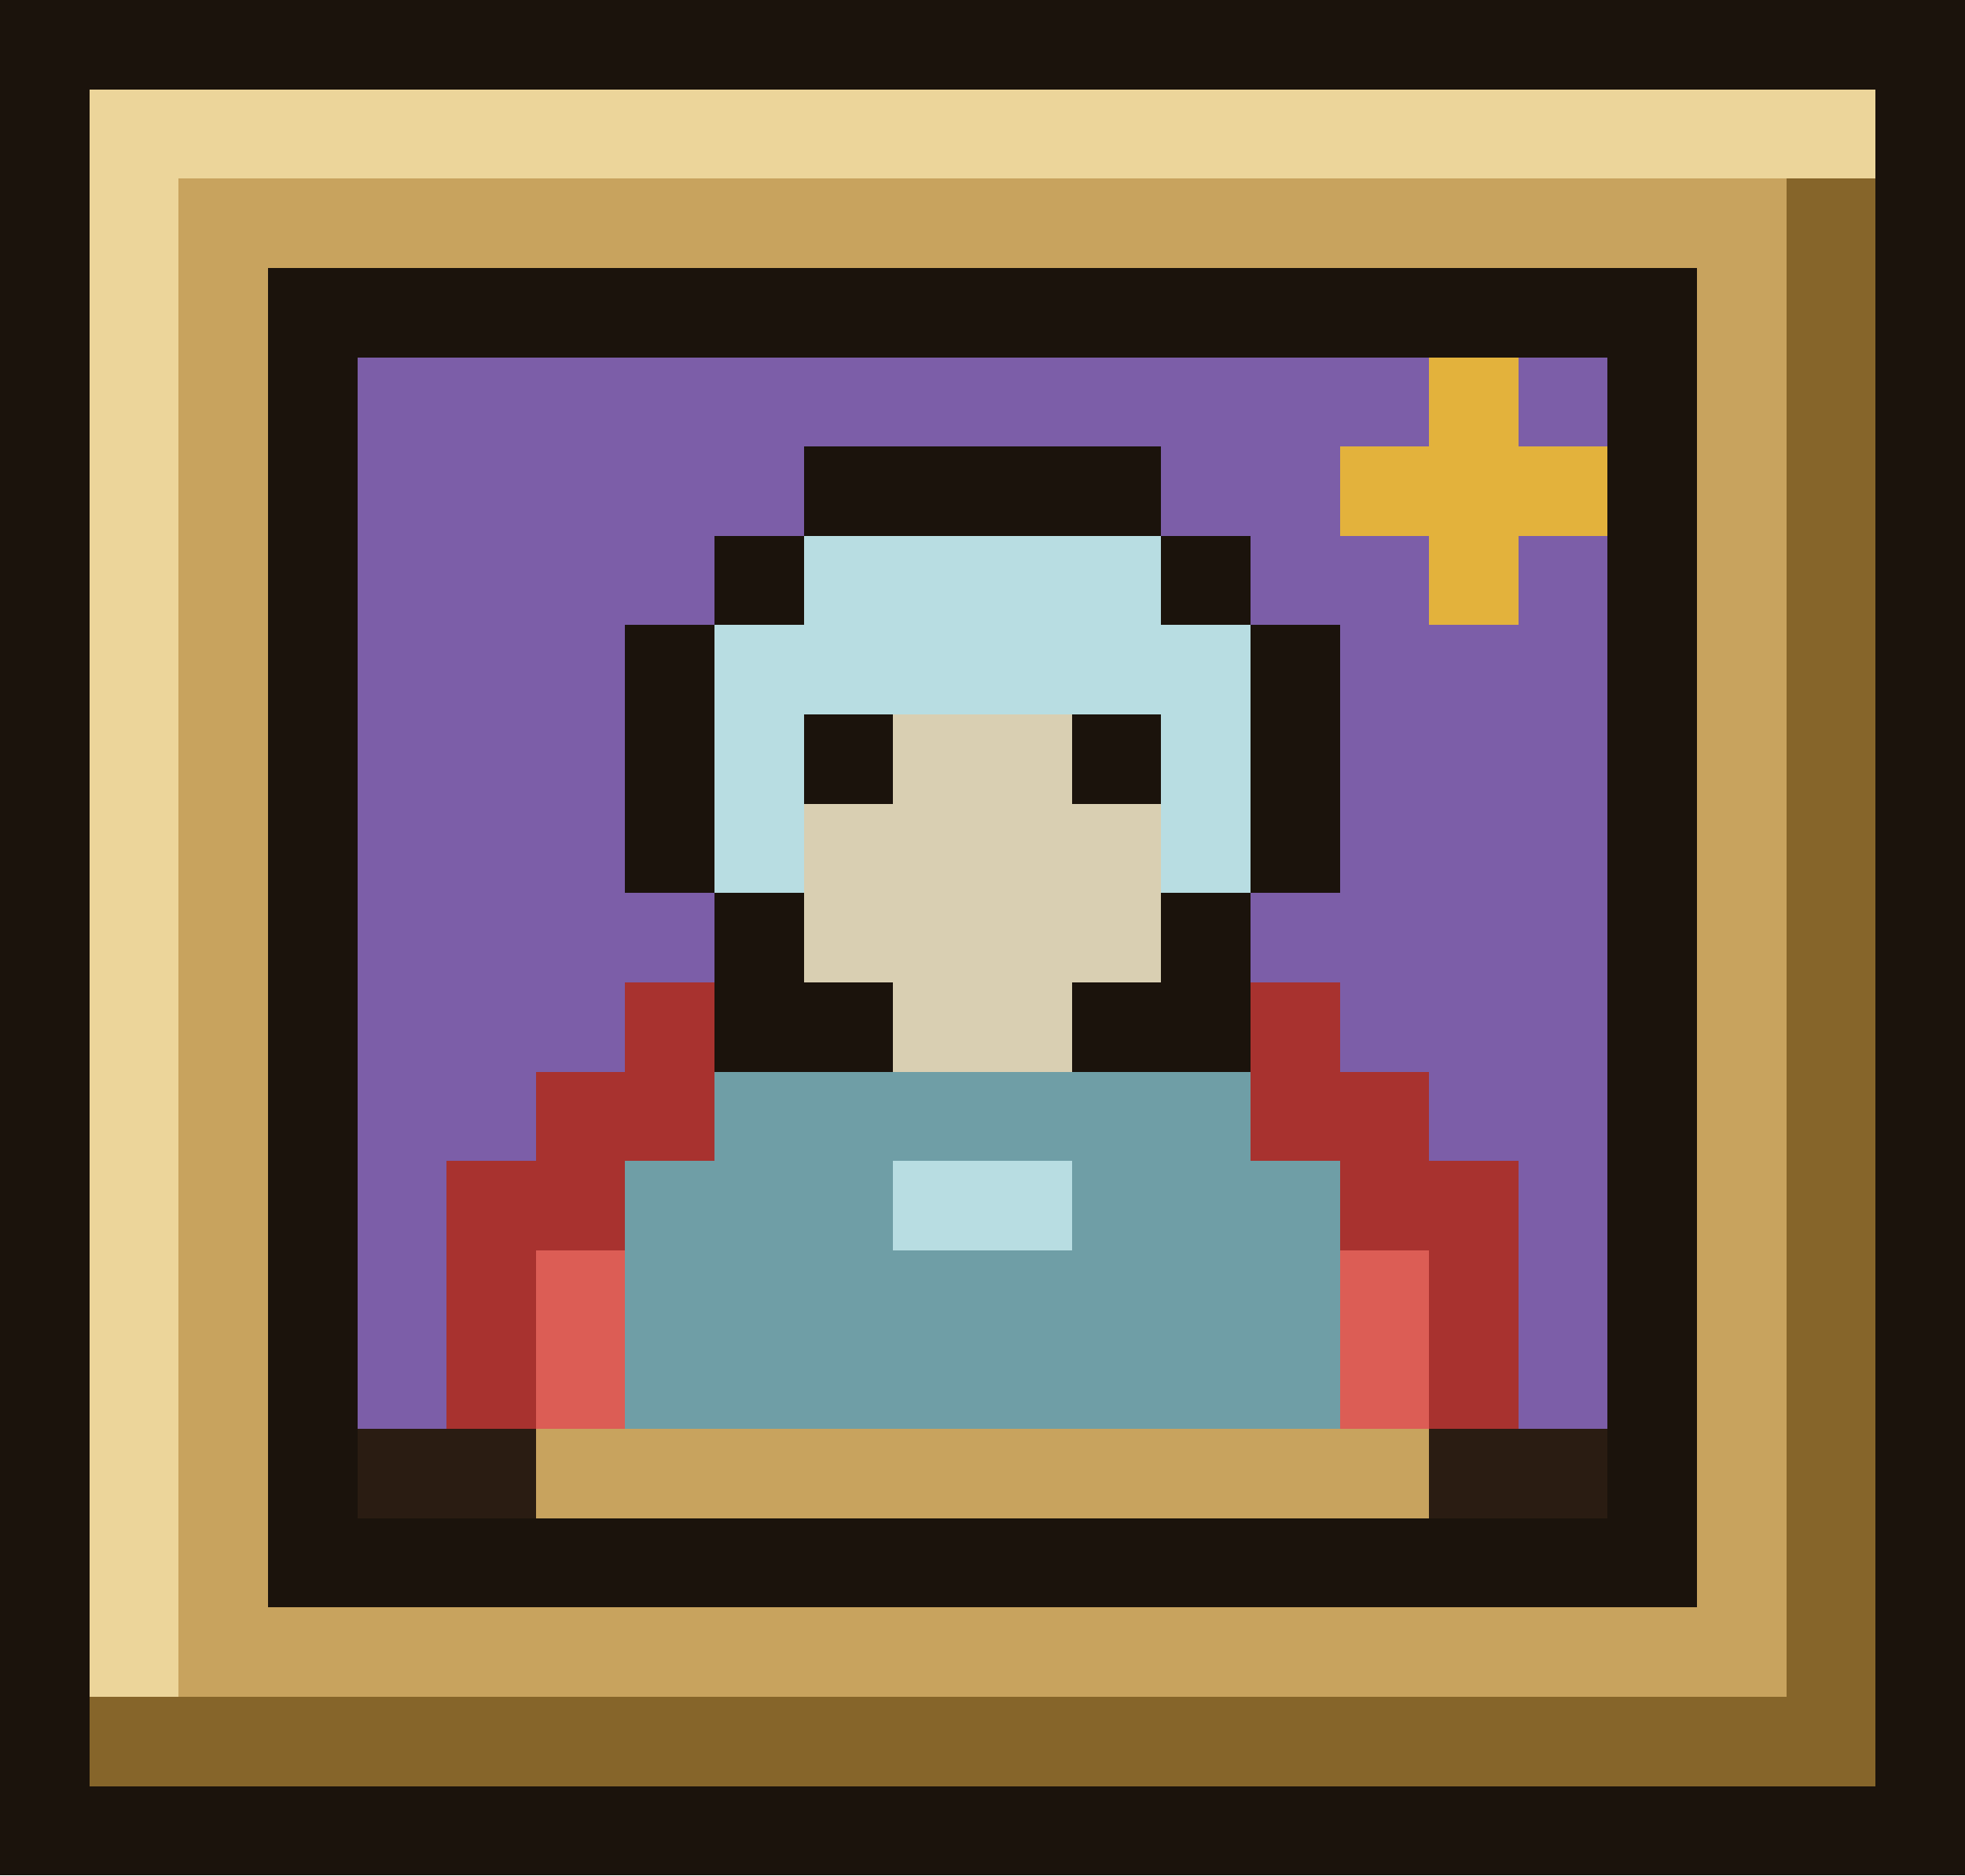
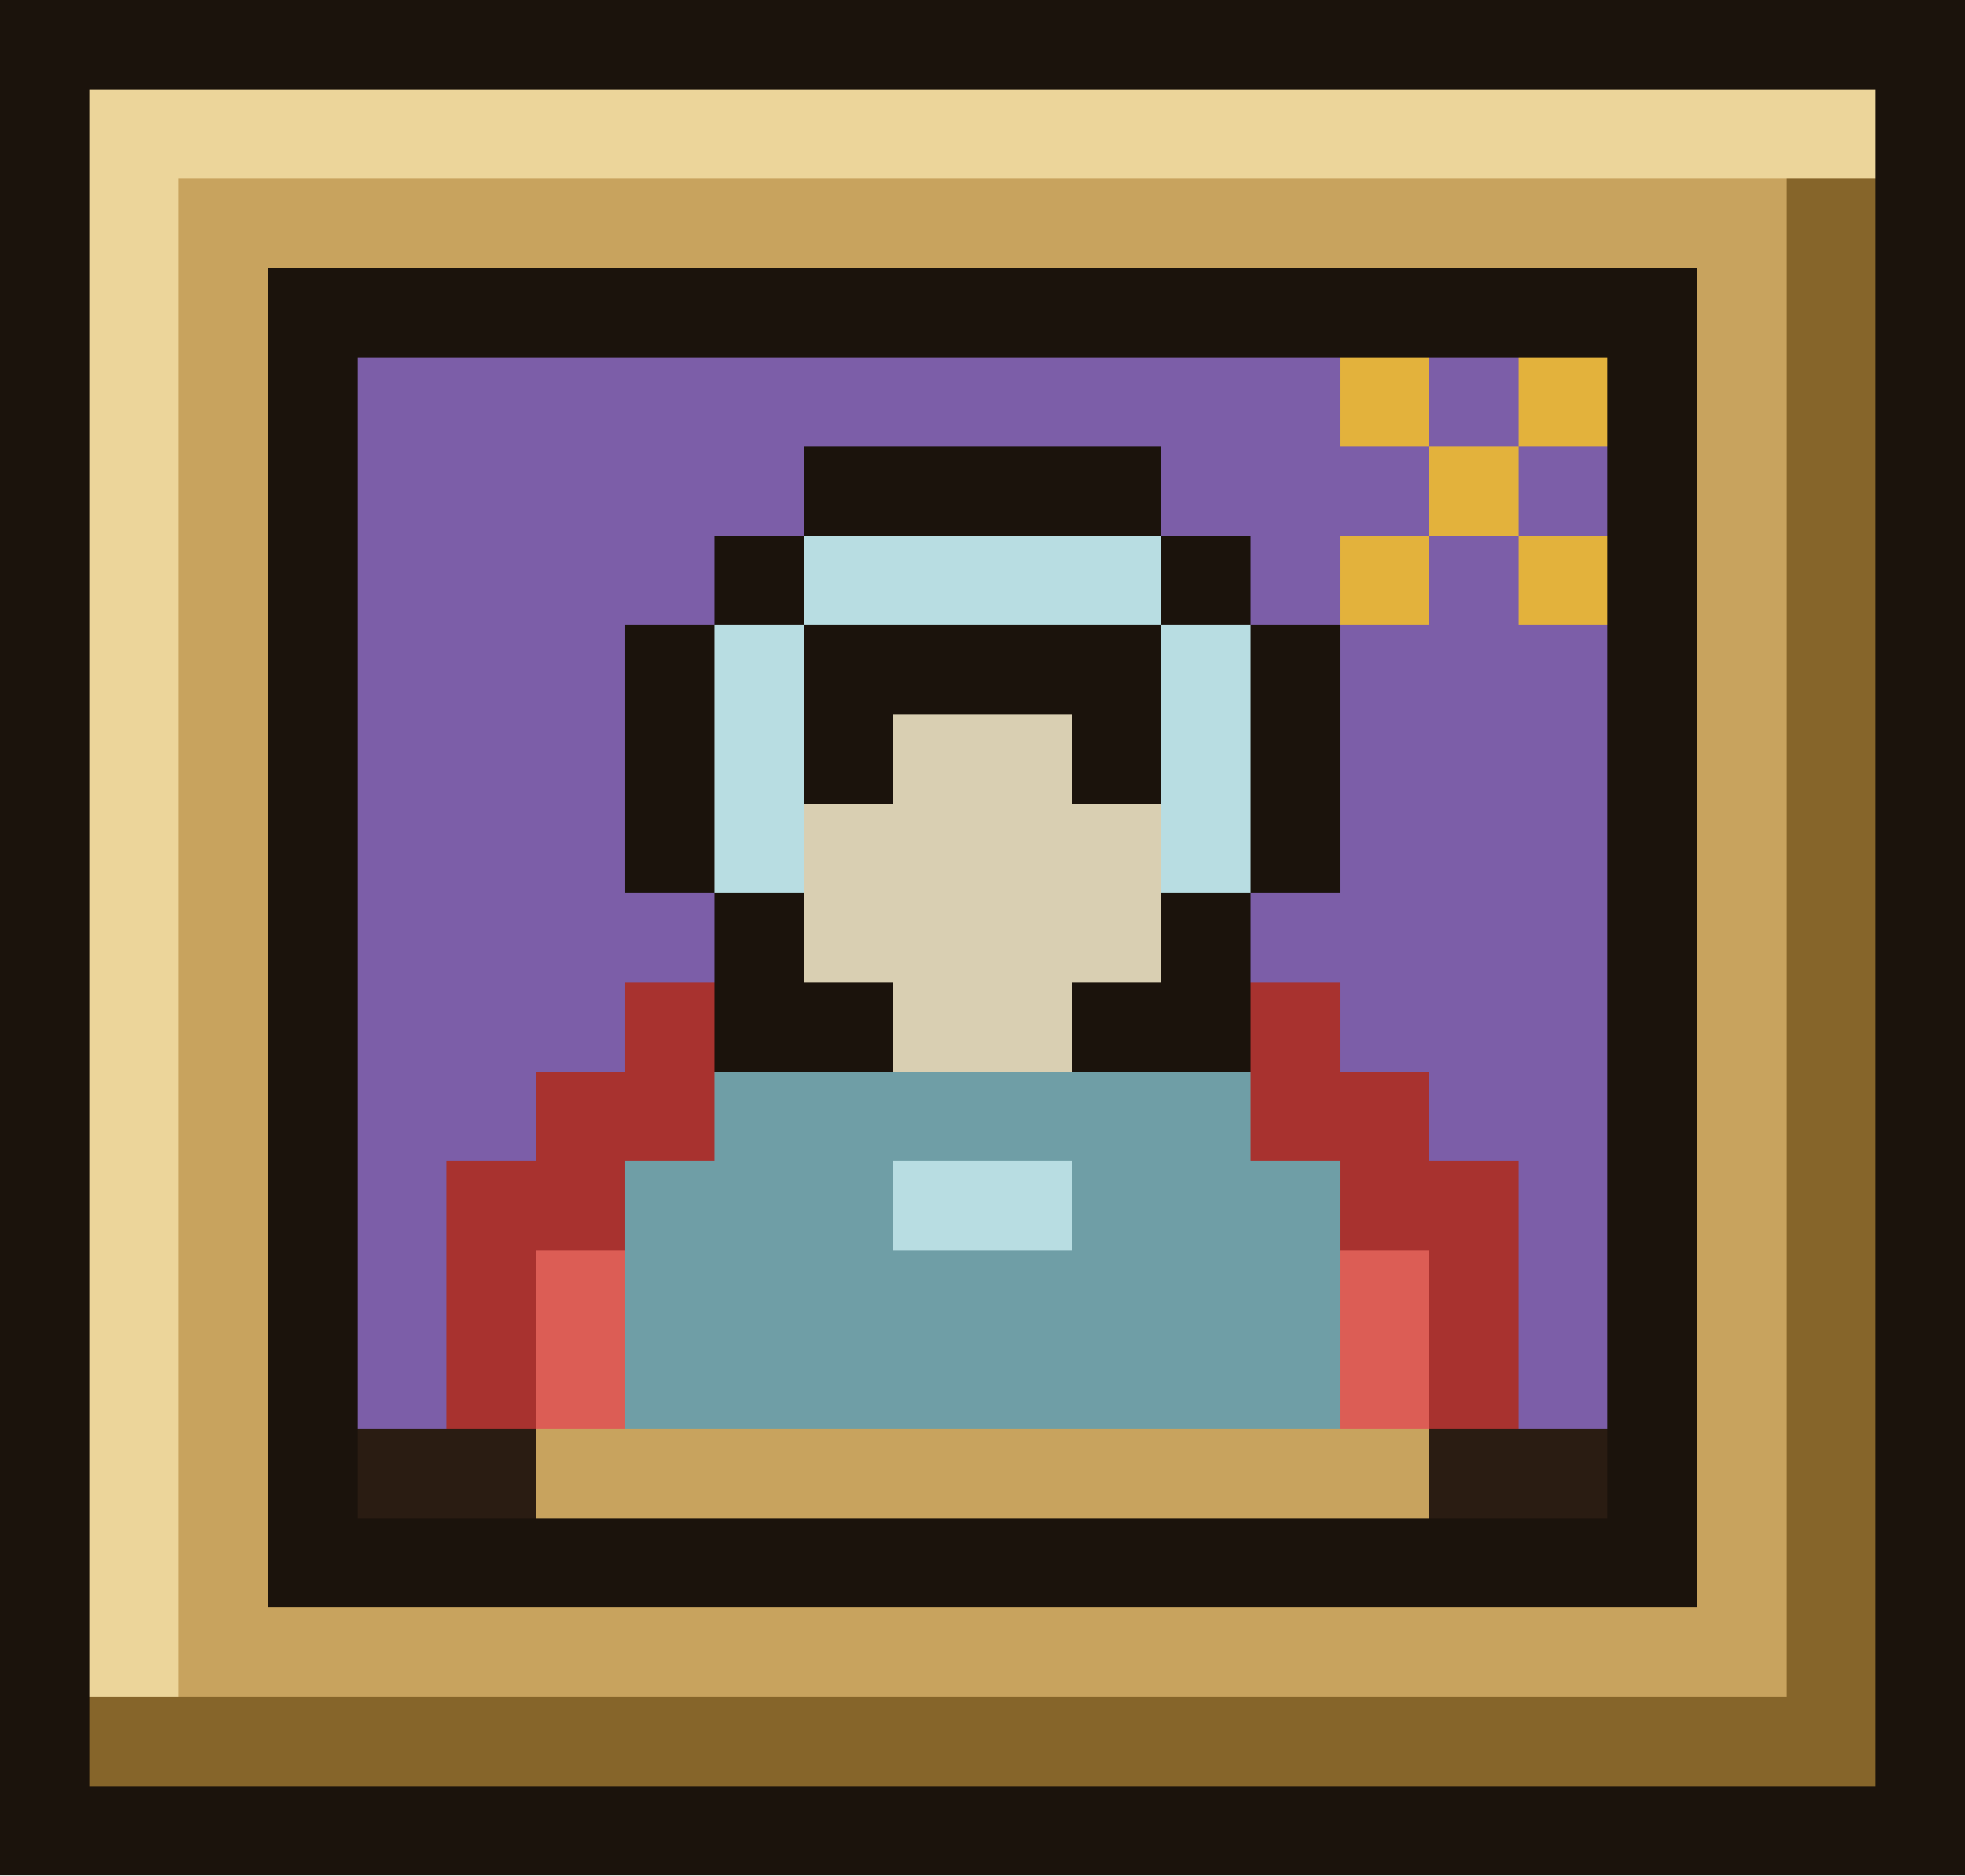
<svg xmlns="http://www.w3.org/2000/svg" viewBox="0 0 22 21" width="88" height="84" shape-rendering="crispEdges">
  <rect x="0" y="0" width="22" height="1" fill="#1b130c" />
  <rect x="0" y="1" width="1" height="1" fill="#1b130c" />
  <rect x="1" y="1" width="20" height="1" fill="#ecd59a" />
  <rect x="21" y="1" width="1" height="1" fill="#1b130c" />
  <rect x="0" y="2" width="1" height="1" fill="#1b130c" />
  <rect x="1" y="2" width="1" height="1" fill="#ecd59a" />
  <rect x="2" y="2" width="18" height="1" fill="#c8a35e" />
  <rect x="20" y="2" width="1" height="1" fill="#86652a" />
  <rect x="21" y="2" width="1" height="1" fill="#1b130c" />
  <rect x="0" y="3" width="1" height="1" fill="#1b130c" />
  <rect x="1" y="3" width="1" height="1" fill="#ecd59a" />
  <rect x="2" y="3" width="1" height="1" fill="#c8a35e" />
  <rect x="3" y="3" width="16" height="1" fill="#1b130c" />
  <rect x="19" y="3" width="1" height="1" fill="#c8a35e" />
  <rect x="20" y="3" width="1" height="1" fill="#86652a" />
  <rect x="21" y="3" width="1" height="1" fill="#1b130c" />
  <rect x="0" y="4" width="1" height="1" fill="#1b130c" />
  <rect x="1" y="4" width="1" height="1" fill="#ecd59a" />
  <rect x="2" y="4" width="1" height="1" fill="#c8a35e" />
  <rect x="3" y="4" width="1" height="1" fill="#1b130c" />
-   <rect x="4" y="4" width="12" height="1" fill="#7c5ea8" />
-   <rect x="16" y="4" width="1" height="1" fill="#e3b23c" />
-   <rect x="17" y="4" width="1" height="1" fill="#7c5ea8" />
+   <rect x="4" y="4" width="11" height="1" fill="#7c5ea8" />
+   <rect x="15" y="4" width="1" height="1" fill="#e3b23c" />
+   <rect x="16" y="4" width="1" height="1" fill="#7c5ea8" />
+   <rect x="17" y="4" width="1" height="1" fill="#e3b23c" />
  <rect x="18" y="4" width="1" height="1" fill="#1b130c" />
  <rect x="19" y="4" width="1" height="1" fill="#c8a35e" />
  <rect x="20" y="4" width="1" height="1" fill="#86652a" />
  <rect x="21" y="4" width="1" height="1" fill="#1b130c" />
  <rect x="0" y="5" width="1" height="1" fill="#1b130c" />
  <rect x="1" y="5" width="1" height="1" fill="#ecd59a" />
  <rect x="2" y="5" width="1" height="1" fill="#c8a35e" />
  <rect x="3" y="5" width="1" height="1" fill="#1b130c" />
  <rect x="4" y="5" width="5" height="1" fill="#7c5ea8" />
  <rect x="9" y="5" width="4" height="1" fill="#1b130c" />
-   <rect x="13" y="5" width="2" height="1" fill="#7c5ea8" />
-   <rect x="15" y="5" width="3" height="1" fill="#e3b23c" />
+   <rect x="13" y="5" width="3" height="1" fill="#7c5ea8" />
+   <rect x="16" y="5" width="1" height="1" fill="#e3b23c" />
+   <rect x="17" y="5" width="1" height="1" fill="#7c5ea8" />
  <rect x="18" y="5" width="1" height="1" fill="#1b130c" />
  <rect x="19" y="5" width="1" height="1" fill="#c8a35e" />
  <rect x="20" y="5" width="1" height="1" fill="#86652a" />
  <rect x="21" y="5" width="1" height="1" fill="#1b130c" />
  <rect x="0" y="6" width="1" height="1" fill="#1b130c" />
  <rect x="1" y="6" width="1" height="1" fill="#ecd59a" />
  <rect x="2" y="6" width="1" height="1" fill="#c8a35e" />
  <rect x="3" y="6" width="1" height="1" fill="#1b130c" />
  <rect x="4" y="6" width="4" height="1" fill="#7c5ea8" />
  <rect x="8" y="6" width="1" height="1" fill="#1b130c" />
  <rect x="9" y="6" width="4" height="1" fill="#b8dde2" />
  <rect x="13" y="6" width="1" height="1" fill="#1b130c" />
-   <rect x="14" y="6" width="2" height="1" fill="#7c5ea8" />
-   <rect x="16" y="6" width="1" height="1" fill="#e3b23c" />
-   <rect x="17" y="6" width="1" height="1" fill="#7c5ea8" />
+   <rect x="14" y="6" width="1" height="1" fill="#7c5ea8" />
+   <rect x="15" y="6" width="1" height="1" fill="#e3b23c" />
+   <rect x="16" y="6" width="1" height="1" fill="#7c5ea8" />
+   <rect x="17" y="6" width="1" height="1" fill="#e3b23c" />
  <rect x="18" y="6" width="1" height="1" fill="#1b130c" />
  <rect x="19" y="6" width="1" height="1" fill="#c8a35e" />
  <rect x="20" y="6" width="1" height="1" fill="#86652a" />
  <rect x="21" y="6" width="1" height="1" fill="#1b130c" />
  <rect x="0" y="7" width="1" height="1" fill="#1b130c" />
  <rect x="1" y="7" width="1" height="1" fill="#ecd59a" />
  <rect x="2" y="7" width="1" height="1" fill="#c8a35e" />
  <rect x="3" y="7" width="1" height="1" fill="#1b130c" />
  <rect x="4" y="7" width="3" height="1" fill="#7c5ea8" />
  <rect x="7" y="7" width="1" height="1" fill="#1b130c" />
-   <rect x="8" y="7" width="6" height="1" fill="#b8dde2" />
+   <rect x="8" y="7" width="1" height="1" fill="#b8dde2" />
+   <rect x="9" y="7" width="4" height="1" fill="#1b130c" />
+   <rect x="13" y="7" width="1" height="1" fill="#b8dde2" />
  <rect x="14" y="7" width="1" height="1" fill="#1b130c" />
  <rect x="15" y="7" width="3" height="1" fill="#7c5ea8" />
  <rect x="18" y="7" width="1" height="1" fill="#1b130c" />
  <rect x="19" y="7" width="1" height="1" fill="#c8a35e" />
  <rect x="20" y="7" width="1" height="1" fill="#86652a" />
  <rect x="21" y="7" width="1" height="1" fill="#1b130c" />
  <rect x="0" y="8" width="1" height="1" fill="#1b130c" />
  <rect x="1" y="8" width="1" height="1" fill="#ecd59a" />
  <rect x="2" y="8" width="1" height="1" fill="#c8a35e" />
  <rect x="3" y="8" width="1" height="1" fill="#1b130c" />
  <rect x="4" y="8" width="3" height="1" fill="#7c5ea8" />
  <rect x="7" y="8" width="1" height="1" fill="#1b130c" />
  <rect x="8" y="8" width="1" height="1" fill="#b8dde2" />
  <rect x="9" y="8" width="1" height="1" fill="#1b130c" />
  <rect x="10" y="8" width="2" height="1" fill="#d9cfb2" />
  <rect x="12" y="8" width="1" height="1" fill="#1b130c" />
  <rect x="13" y="8" width="1" height="1" fill="#b8dde2" />
  <rect x="14" y="8" width="1" height="1" fill="#1b130c" />
  <rect x="15" y="8" width="3" height="1" fill="#7c5ea8" />
  <rect x="18" y="8" width="1" height="1" fill="#1b130c" />
  <rect x="19" y="8" width="1" height="1" fill="#c8a35e" />
  <rect x="20" y="8" width="1" height="1" fill="#86652a" />
  <rect x="21" y="8" width="1" height="1" fill="#1b130c" />
  <rect x="0" y="9" width="1" height="1" fill="#1b130c" />
  <rect x="1" y="9" width="1" height="1" fill="#ecd59a" />
  <rect x="2" y="9" width="1" height="1" fill="#c8a35e" />
  <rect x="3" y="9" width="1" height="1" fill="#1b130c" />
  <rect x="4" y="9" width="3" height="1" fill="#7c5ea8" />
  <rect x="7" y="9" width="1" height="1" fill="#1b130c" />
  <rect x="8" y="9" width="1" height="1" fill="#b8dde2" />
  <rect x="9" y="9" width="4" height="1" fill="#d9cfb2" />
  <rect x="13" y="9" width="1" height="1" fill="#b8dde2" />
  <rect x="14" y="9" width="1" height="1" fill="#1b130c" />
  <rect x="15" y="9" width="3" height="1" fill="#7c5ea8" />
  <rect x="18" y="9" width="1" height="1" fill="#1b130c" />
  <rect x="19" y="9" width="1" height="1" fill="#c8a35e" />
  <rect x="20" y="9" width="1" height="1" fill="#86652a" />
  <rect x="21" y="9" width="1" height="1" fill="#1b130c" />
  <rect x="0" y="10" width="1" height="1" fill="#1b130c" />
  <rect x="1" y="10" width="1" height="1" fill="#ecd59a" />
  <rect x="2" y="10" width="1" height="1" fill="#c8a35e" />
  <rect x="3" y="10" width="1" height="1" fill="#1b130c" />
  <rect x="4" y="10" width="4" height="1" fill="#7c5ea8" />
  <rect x="8" y="10" width="1" height="1" fill="#1b130c" />
  <rect x="9" y="10" width="4" height="1" fill="#d9cfb2" />
  <rect x="13" y="10" width="1" height="1" fill="#1b130c" />
  <rect x="14" y="10" width="4" height="1" fill="#7c5ea8" />
  <rect x="18" y="10" width="1" height="1" fill="#1b130c" />
  <rect x="19" y="10" width="1" height="1" fill="#c8a35e" />
  <rect x="20" y="10" width="1" height="1" fill="#86652a" />
  <rect x="21" y="10" width="1" height="1" fill="#1b130c" />
  <rect x="0" y="11" width="1" height="1" fill="#1b130c" />
  <rect x="1" y="11" width="1" height="1" fill="#ecd59a" />
  <rect x="2" y="11" width="1" height="1" fill="#c8a35e" />
  <rect x="3" y="11" width="1" height="1" fill="#1b130c" />
  <rect x="4" y="11" width="3" height="1" fill="#7c5ea8" />
  <rect x="7" y="11" width="1" height="1" fill="#a8322f" />
  <rect x="8" y="11" width="2" height="1" fill="#1b130c" />
  <rect x="10" y="11" width="2" height="1" fill="#d9cfb2" />
  <rect x="12" y="11" width="2" height="1" fill="#1b130c" />
  <rect x="14" y="11" width="1" height="1" fill="#a8322f" />
  <rect x="15" y="11" width="3" height="1" fill="#7c5ea8" />
  <rect x="18" y="11" width="1" height="1" fill="#1b130c" />
  <rect x="19" y="11" width="1" height="1" fill="#c8a35e" />
  <rect x="20" y="11" width="1" height="1" fill="#86652a" />
  <rect x="21" y="11" width="1" height="1" fill="#1b130c" />
  <rect x="0" y="12" width="1" height="1" fill="#1b130c" />
  <rect x="1" y="12" width="1" height="1" fill="#ecd59a" />
  <rect x="2" y="12" width="1" height="1" fill="#c8a35e" />
  <rect x="3" y="12" width="1" height="1" fill="#1b130c" />
  <rect x="4" y="12" width="2" height="1" fill="#7c5ea8" />
  <rect x="6" y="12" width="2" height="1" fill="#a8322f" />
  <rect x="8" y="12" width="6" height="1" fill="#6f9ea6" />
  <rect x="14" y="12" width="2" height="1" fill="#a8322f" />
  <rect x="16" y="12" width="2" height="1" fill="#7c5ea8" />
  <rect x="18" y="12" width="1" height="1" fill="#1b130c" />
  <rect x="19" y="12" width="1" height="1" fill="#c8a35e" />
  <rect x="20" y="12" width="1" height="1" fill="#86652a" />
  <rect x="21" y="12" width="1" height="1" fill="#1b130c" />
  <rect x="0" y="13" width="1" height="1" fill="#1b130c" />
  <rect x="1" y="13" width="1" height="1" fill="#ecd59a" />
  <rect x="2" y="13" width="1" height="1" fill="#c8a35e" />
  <rect x="3" y="13" width="1" height="1" fill="#1b130c" />
  <rect x="4" y="13" width="1" height="1" fill="#7c5ea8" />
  <rect x="5" y="13" width="2" height="1" fill="#a8322f" />
  <rect x="7" y="13" width="3" height="1" fill="#6f9ea6" />
  <rect x="10" y="13" width="2" height="1" fill="#b8dde2" />
  <rect x="12" y="13" width="3" height="1" fill="#6f9ea6" />
  <rect x="15" y="13" width="2" height="1" fill="#a8322f" />
  <rect x="17" y="13" width="1" height="1" fill="#7c5ea8" />
  <rect x="18" y="13" width="1" height="1" fill="#1b130c" />
  <rect x="19" y="13" width="1" height="1" fill="#c8a35e" />
  <rect x="20" y="13" width="1" height="1" fill="#86652a" />
  <rect x="21" y="13" width="1" height="1" fill="#1b130c" />
  <rect x="0" y="14" width="1" height="1" fill="#1b130c" />
  <rect x="1" y="14" width="1" height="1" fill="#ecd59a" />
  <rect x="2" y="14" width="1" height="1" fill="#c8a35e" />
  <rect x="3" y="14" width="1" height="1" fill="#1b130c" />
  <rect x="4" y="14" width="1" height="1" fill="#7c5ea8" />
  <rect x="5" y="14" width="1" height="1" fill="#a8322f" />
  <rect x="6" y="14" width="1" height="1" fill="#dc5d55" />
  <rect x="7" y="14" width="8" height="1" fill="#6f9ea6" />
  <rect x="15" y="14" width="1" height="1" fill="#dc5d55" />
  <rect x="16" y="14" width="1" height="1" fill="#a8322f" />
  <rect x="17" y="14" width="1" height="1" fill="#7c5ea8" />
  <rect x="18" y="14" width="1" height="1" fill="#1b130c" />
  <rect x="19" y="14" width="1" height="1" fill="#c8a35e" />
  <rect x="20" y="14" width="1" height="1" fill="#86652a" />
  <rect x="21" y="14" width="1" height="1" fill="#1b130c" />
  <rect x="0" y="15" width="1" height="1" fill="#1b130c" />
  <rect x="1" y="15" width="1" height="1" fill="#ecd59a" />
  <rect x="2" y="15" width="1" height="1" fill="#c8a35e" />
  <rect x="3" y="15" width="1" height="1" fill="#1b130c" />
  <rect x="4" y="15" width="1" height="1" fill="#7c5ea8" />
  <rect x="5" y="15" width="1" height="1" fill="#a8322f" />
  <rect x="6" y="15" width="1" height="1" fill="#dc5d55" />
  <rect x="7" y="15" width="8" height="1" fill="#6f9ea6" />
  <rect x="15" y="15" width="1" height="1" fill="#dc5d55" />
  <rect x="16" y="15" width="1" height="1" fill="#a8322f" />
  <rect x="17" y="15" width="1" height="1" fill="#7c5ea8" />
  <rect x="18" y="15" width="1" height="1" fill="#1b130c" />
  <rect x="19" y="15" width="1" height="1" fill="#c8a35e" />
  <rect x="20" y="15" width="1" height="1" fill="#86652a" />
  <rect x="21" y="15" width="1" height="1" fill="#1b130c" />
  <rect x="0" y="16" width="1" height="1" fill="#1b130c" />
  <rect x="1" y="16" width="1" height="1" fill="#ecd59a" />
  <rect x="2" y="16" width="1" height="1" fill="#c8a35e" />
  <rect x="3" y="16" width="1" height="1" fill="#1b130c" />
  <rect x="4" y="16" width="2" height="1" fill="#2a1c12" />
  <rect x="6" y="16" width="10" height="1" fill="#c8a35e" />
  <rect x="16" y="16" width="2" height="1" fill="#2a1c12" />
  <rect x="18" y="16" width="1" height="1" fill="#1b130c" />
  <rect x="19" y="16" width="1" height="1" fill="#c8a35e" />
  <rect x="20" y="16" width="1" height="1" fill="#86652a" />
  <rect x="21" y="16" width="1" height="1" fill="#1b130c" />
  <rect x="0" y="17" width="1" height="1" fill="#1b130c" />
  <rect x="1" y="17" width="1" height="1" fill="#ecd59a" />
  <rect x="2" y="17" width="1" height="1" fill="#c8a35e" />
  <rect x="3" y="17" width="16" height="1" fill="#1b130c" />
  <rect x="19" y="17" width="1" height="1" fill="#c8a35e" />
  <rect x="20" y="17" width="1" height="1" fill="#86652a" />
  <rect x="21" y="17" width="1" height="1" fill="#1b130c" />
  <rect x="0" y="18" width="1" height="1" fill="#1b130c" />
  <rect x="1" y="18" width="1" height="1" fill="#ecd59a" />
  <rect x="2" y="18" width="18" height="1" fill="#c8a35e" />
  <rect x="20" y="18" width="1" height="1" fill="#86652a" />
  <rect x="21" y="18" width="1" height="1" fill="#1b130c" />
  <rect x="0" y="19" width="1" height="1" fill="#1b130c" />
  <rect x="1" y="19" width="20" height="1" fill="#86652a" />
  <rect x="21" y="19" width="1" height="1" fill="#1b130c" />
  <rect x="0" y="20" width="22" height="1" fill="#1b130c" />
</svg>
